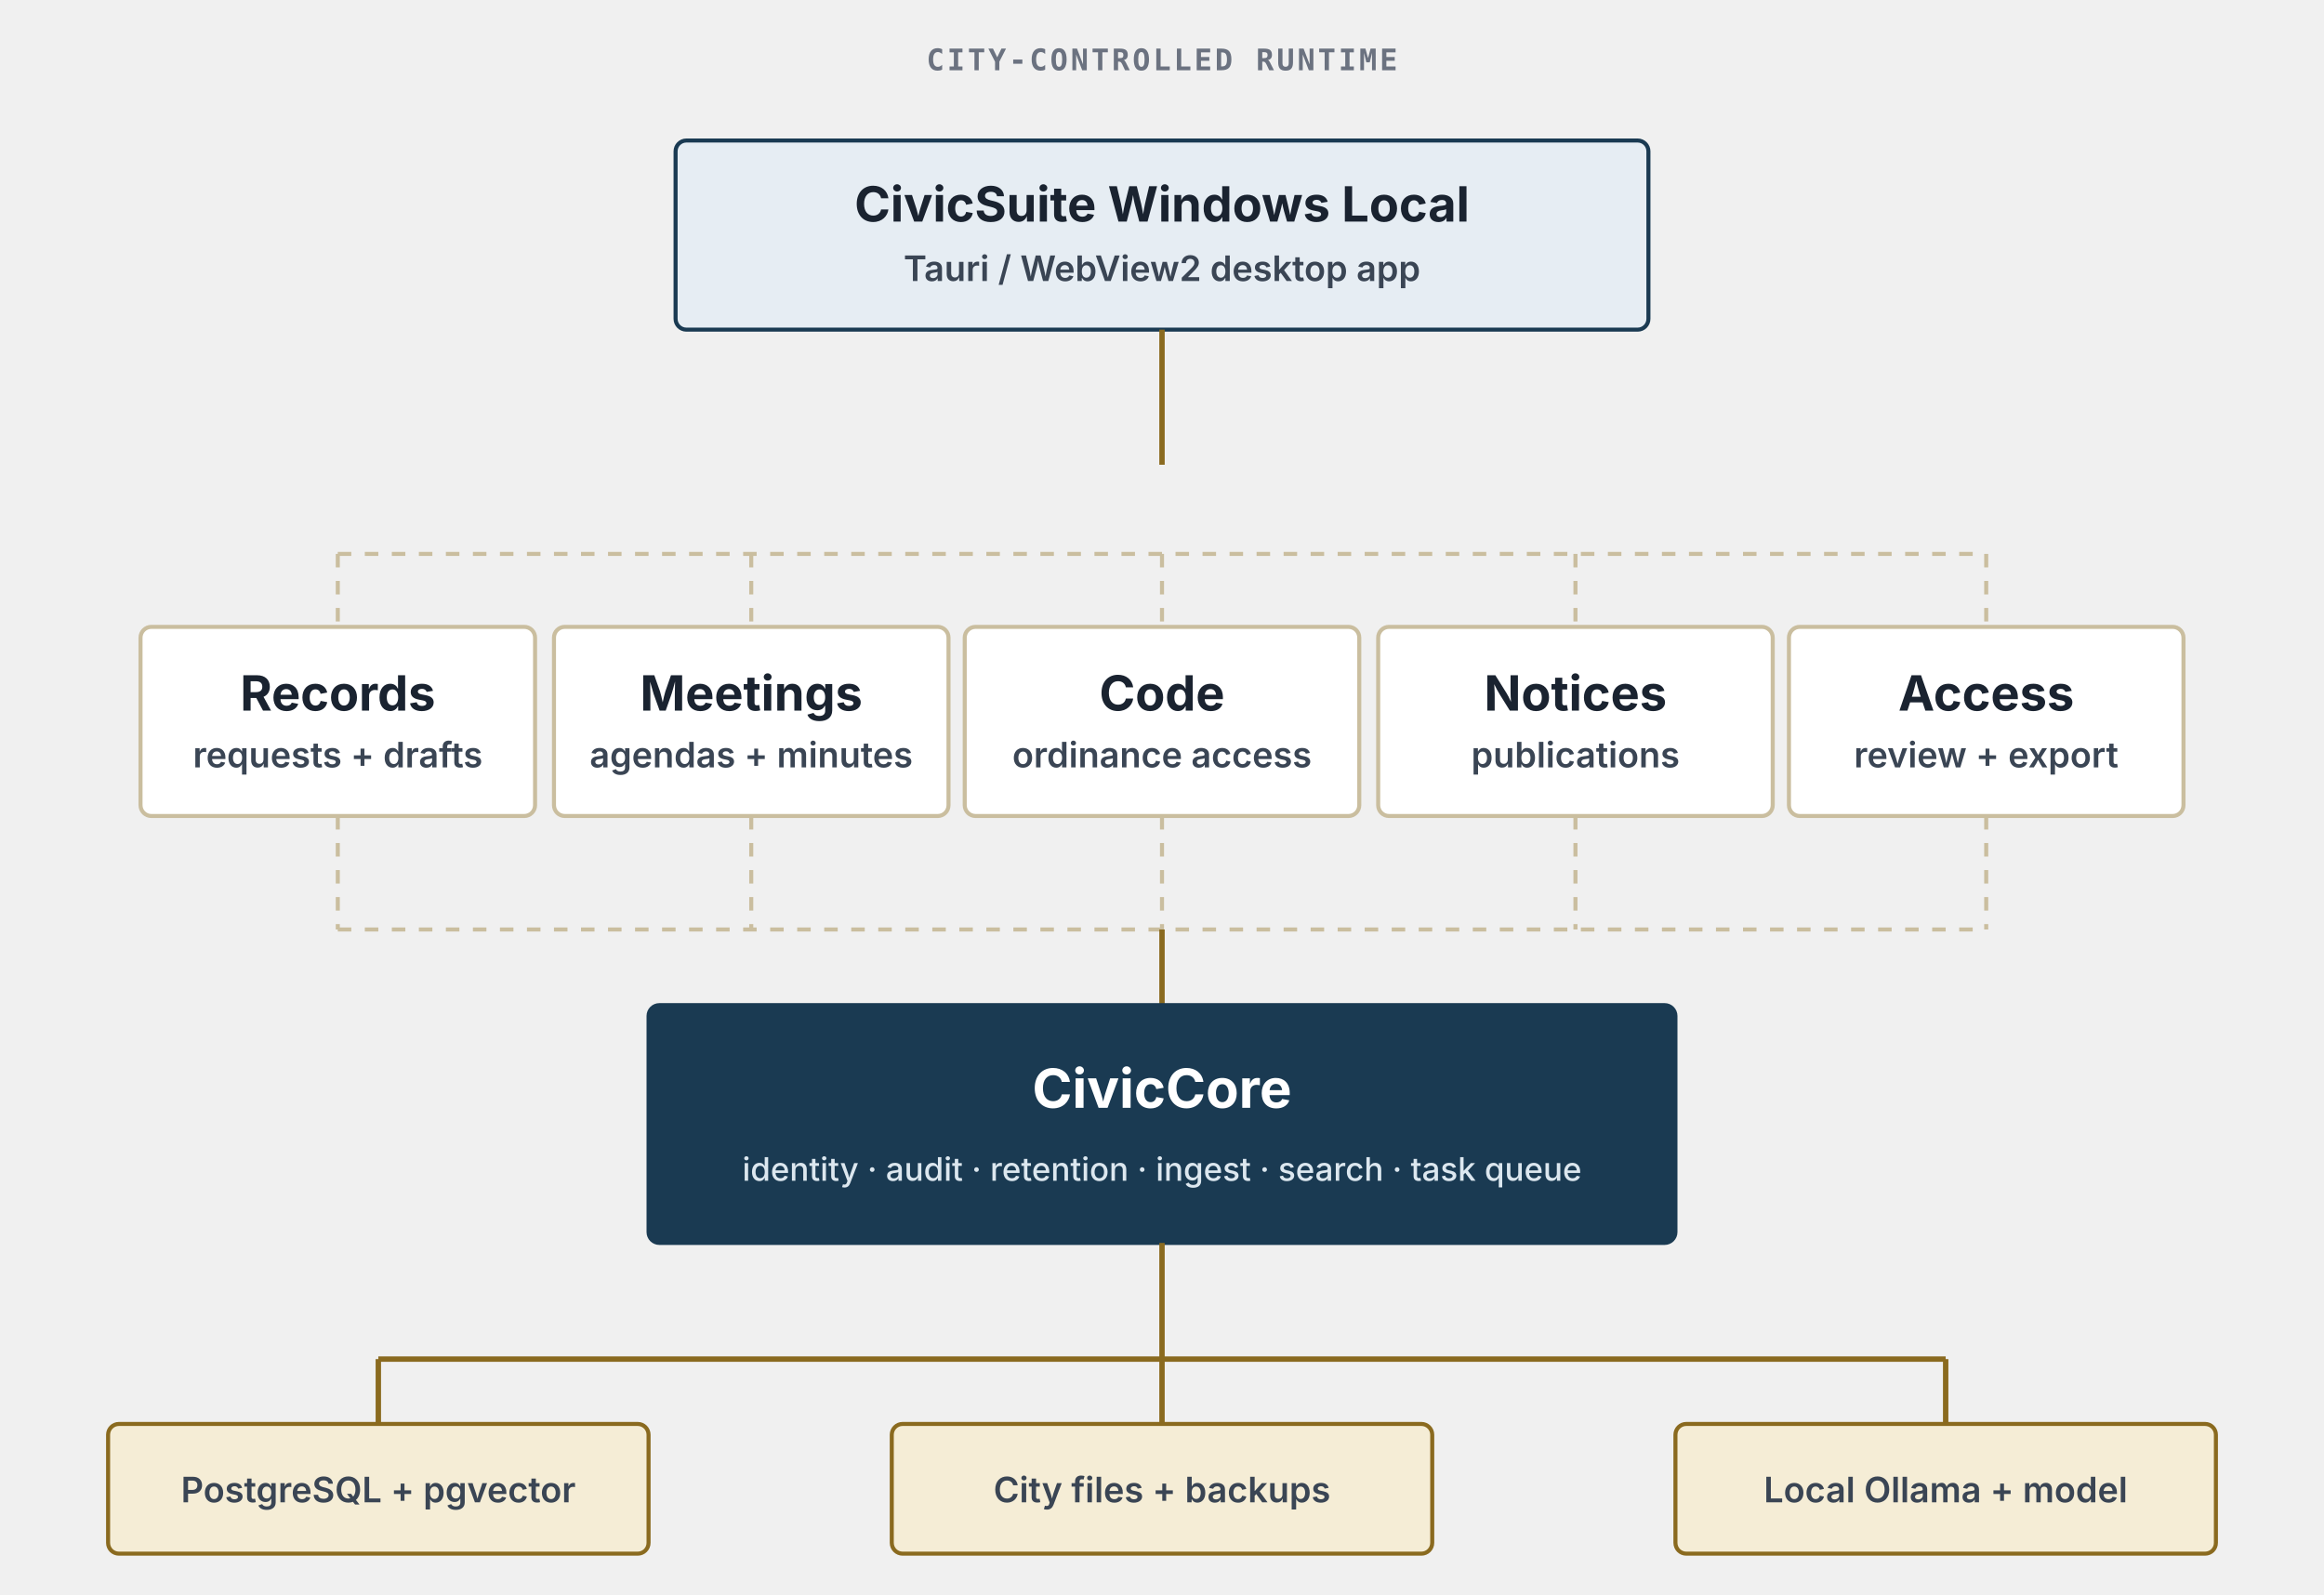
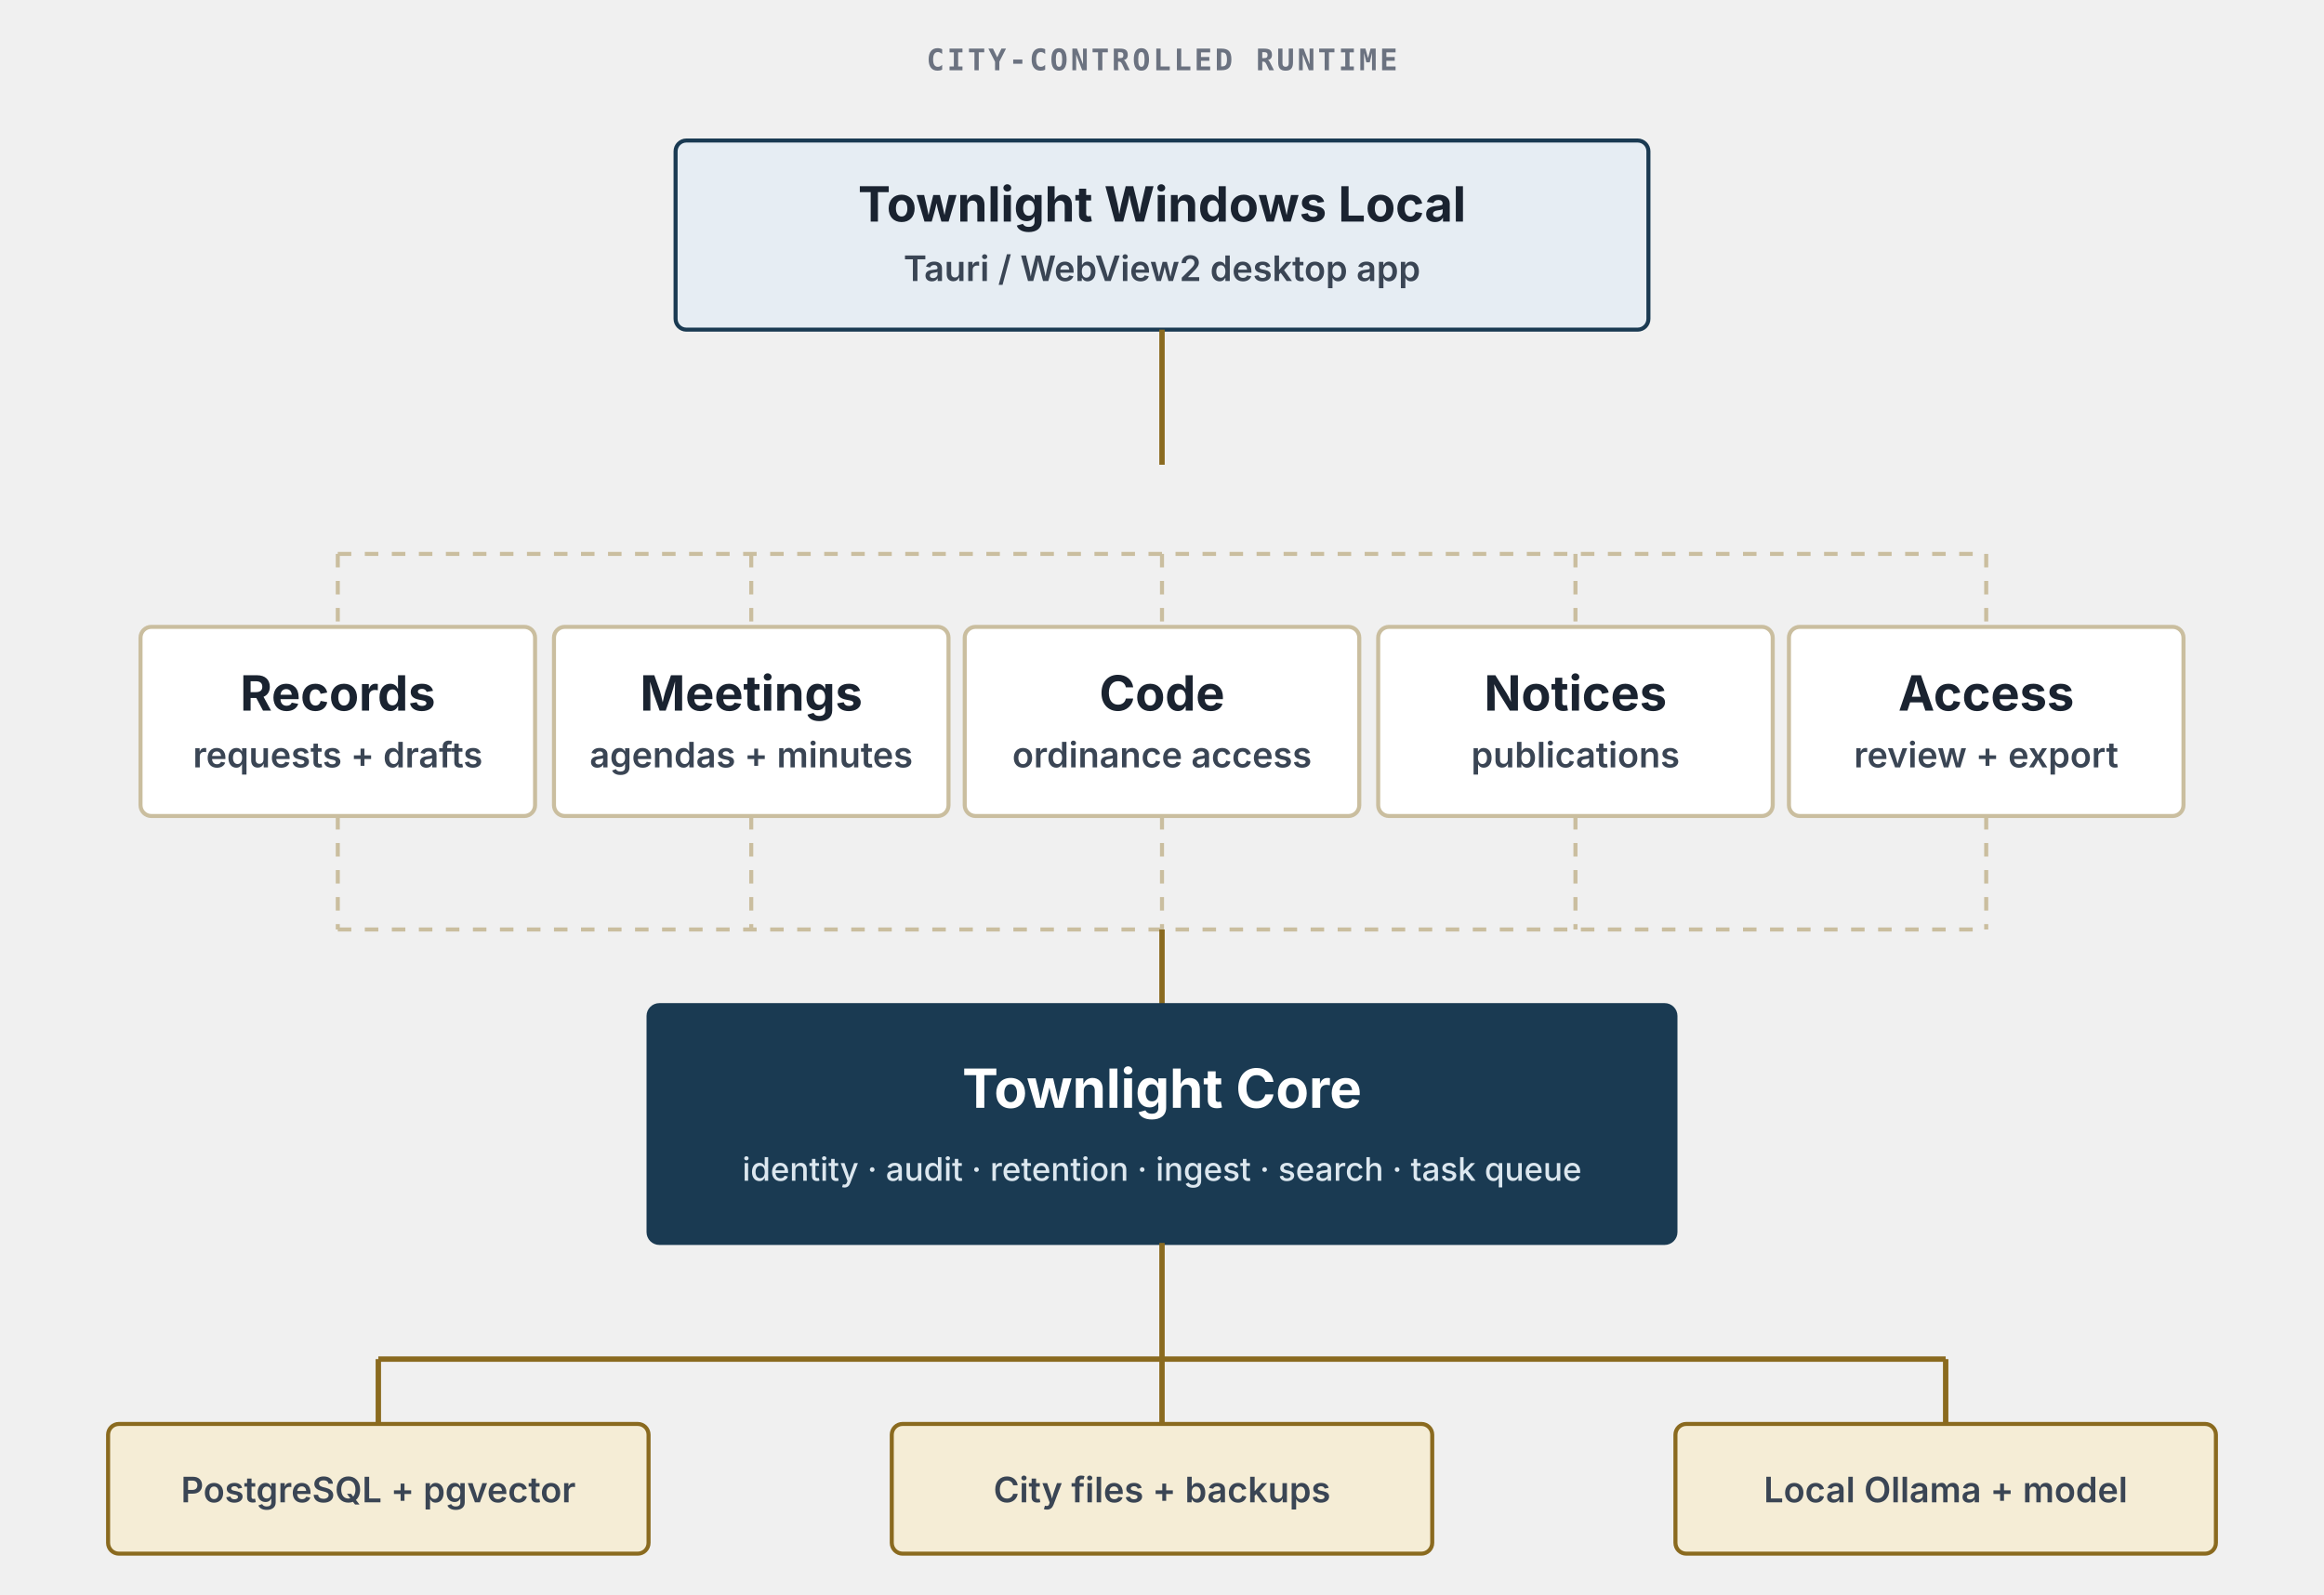
<svg xmlns="http://www.w3.org/2000/svg" viewBox="0 0 860 590" role="img" aria-labelledby="title desc">
  <defs>
    <style>
      .label{font:700 18px Inter,Segoe UI,sans-serif;fill:#1a2330}.small{font:600 13px Inter,Segoe UI,sans-serif;fill:#3a4554}.tiny{font:700 11px Consolas,monospace;fill:#6b7280;letter-spacing:1px}.line{stroke:#8a6a1f;stroke-width:2;fill:none}.dash{stroke:#cabe9f;stroke-width:1.5;stroke-dasharray:5 5;fill:none}.box{fill:#fff;stroke:#cabe9f;stroke-width:1.5}.core{fill:#1a3a52;stroke:#1a3a52;stroke-width:1.5}.coretext{font:700 20px Inter,Segoe UI,sans-serif;fill:#fff}.coresmall{font:500 12px Inter,Segoe UI,sans-serif;fill:#dce7ef}.local{fill:#f5edd6;stroke:#8a6a1f;stroke-width:1.5}.app{fill:#e6edf3;stroke:#1a3a52;stroke-width:1.5}
    </style>
  </defs>
  <text x="430" y="26" text-anchor="middle" class="tiny">CITY-CONTROLLED RUNTIME</text>
  <rect x="250" y="52" width="360" height="70" rx="4" class="app" />
-   <text x="430" y="82" text-anchor="middle" class="label">CivicSuite Windows Local</text>
+   <text x="430" y="82" text-anchor="middle" class="label">Townlight Windows Local</text>
  <text x="430" y="104" text-anchor="middle" class="small">Tauri / WebView2 desktop app</text>
  <path d="M430 122v50" class="line" />
  <path d="M125 205H735" class="dash" />
  <path d="M125 205v27M278 205v27M430 205v27M583 205v27M735 205v27" class="dash" />
  <rect x="52" y="232" width="146" height="70" rx="4" class="box" />
  <rect x="205" y="232" width="146" height="70" rx="4" class="box" />
  <rect x="357" y="232" width="146" height="70" rx="4" class="box" />
  <rect x="510" y="232" width="146" height="70" rx="4" class="box" />
  <rect x="662" y="232" width="146" height="70" rx="4" class="box" />
  <text x="125" y="263" text-anchor="middle" class="label">Records</text>
  <text x="125" y="284" text-anchor="middle" class="small">requests + drafts</text>
  <text x="278" y="263" text-anchor="middle" class="label">Meetings</text>
  <text x="278" y="284" text-anchor="middle" class="small">agendas + minutes</text>
  <text x="430" y="263" text-anchor="middle" class="label">Code</text>
  <text x="430" y="284" text-anchor="middle" class="small">ordinance access</text>
  <text x="583" y="263" text-anchor="middle" class="label">Notices</text>
  <text x="583" y="284" text-anchor="middle" class="small">publications</text>
  <text x="735" y="263" text-anchor="middle" class="label">Access</text>
  <text x="735" y="284" text-anchor="middle" class="small">review + export</text>
  <path d="M125 302v42M278 302v42M430 302v42M583 302v42M735 302v42M125 344H735" class="dash" />
  <path d="M430 344v28" class="line" />
  <rect x="240" y="372" width="380" height="88" rx="4" class="core" />
-   <text x="430" y="410" text-anchor="middle" class="coretext">CivicCore</text>
+   <text x="430" y="410" text-anchor="middle" class="coretext">Townlight Core</text>
  <text x="430" y="437" text-anchor="middle" class="coresmall">identity · audit · retention · ingest · search · task queue</text>
  <path d="M430 460v43M140 503H720M140 503v24M430 503v24M720 503v24" class="line" />
  <rect x="40" y="527" width="200" height="48" rx="4" class="local" />
  <text x="140" y="556" text-anchor="middle" class="small">PostgreSQL + pgvector</text>
  <rect x="330" y="527" width="200" height="48" rx="4" class="local" />
  <text x="430" y="556" text-anchor="middle" class="small">City files + backups</text>
  <rect x="620" y="527" width="200" height="48" rx="4" class="local" />
  <text x="720" y="556" text-anchor="middle" class="small">Local Ollama + model</text>
</svg>
